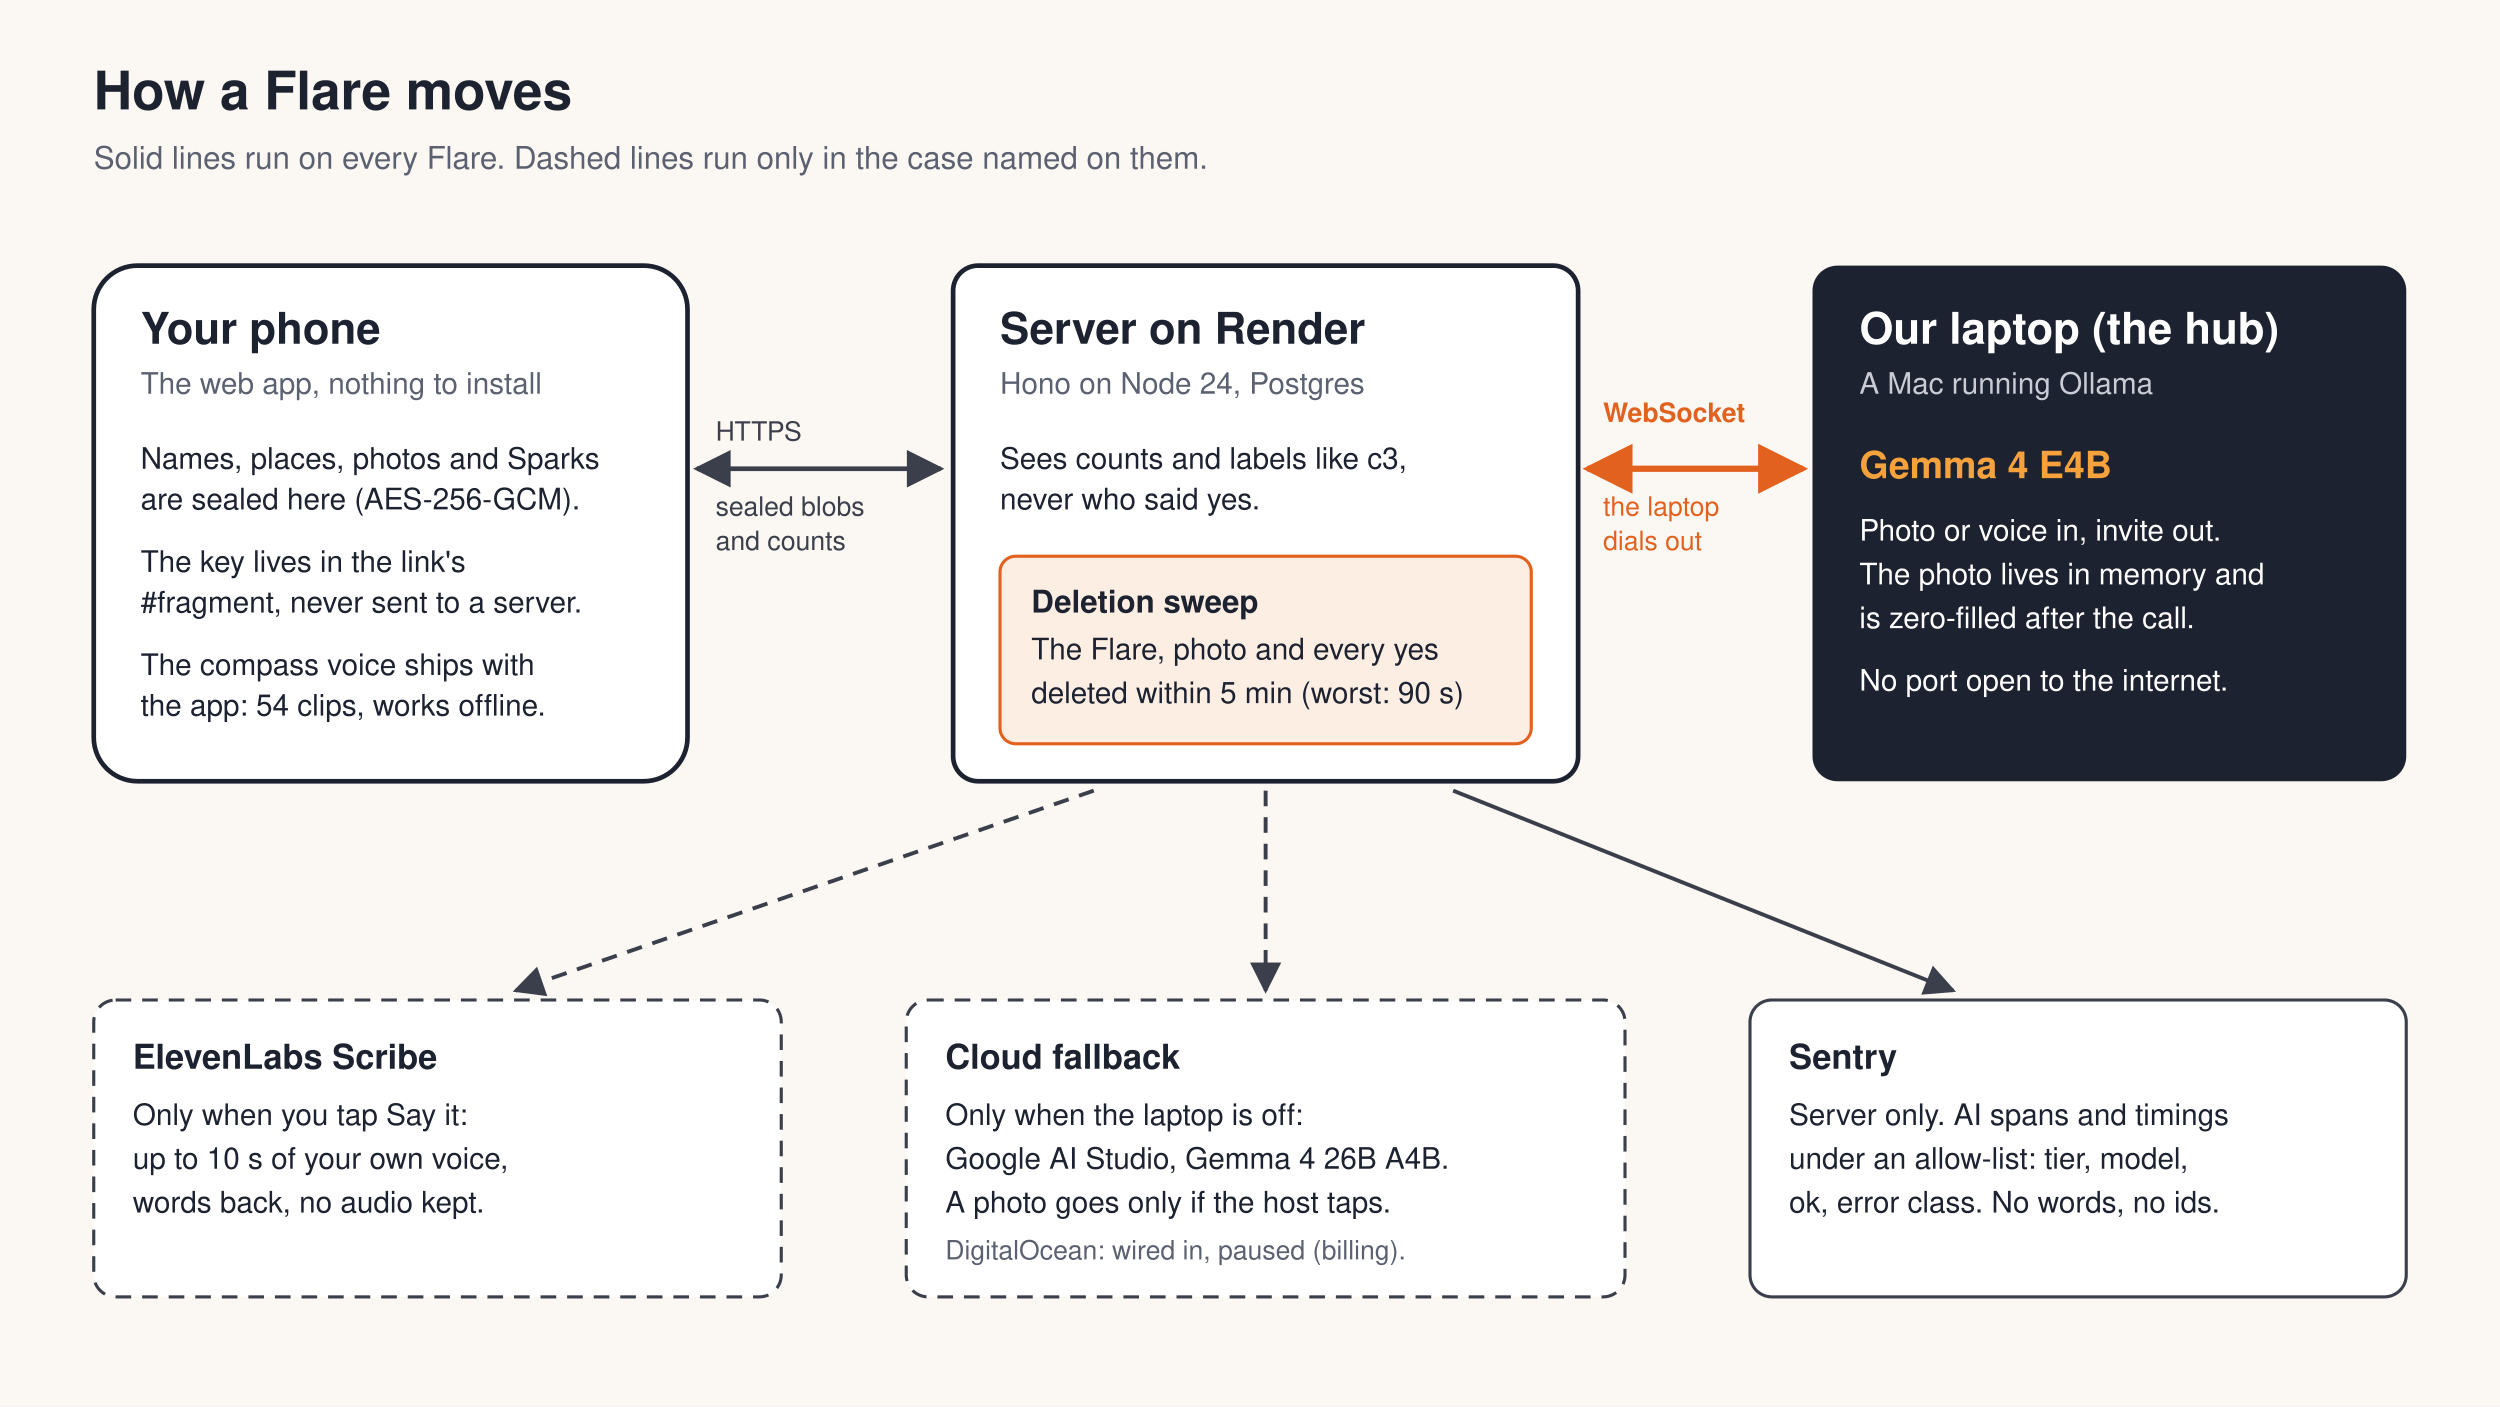
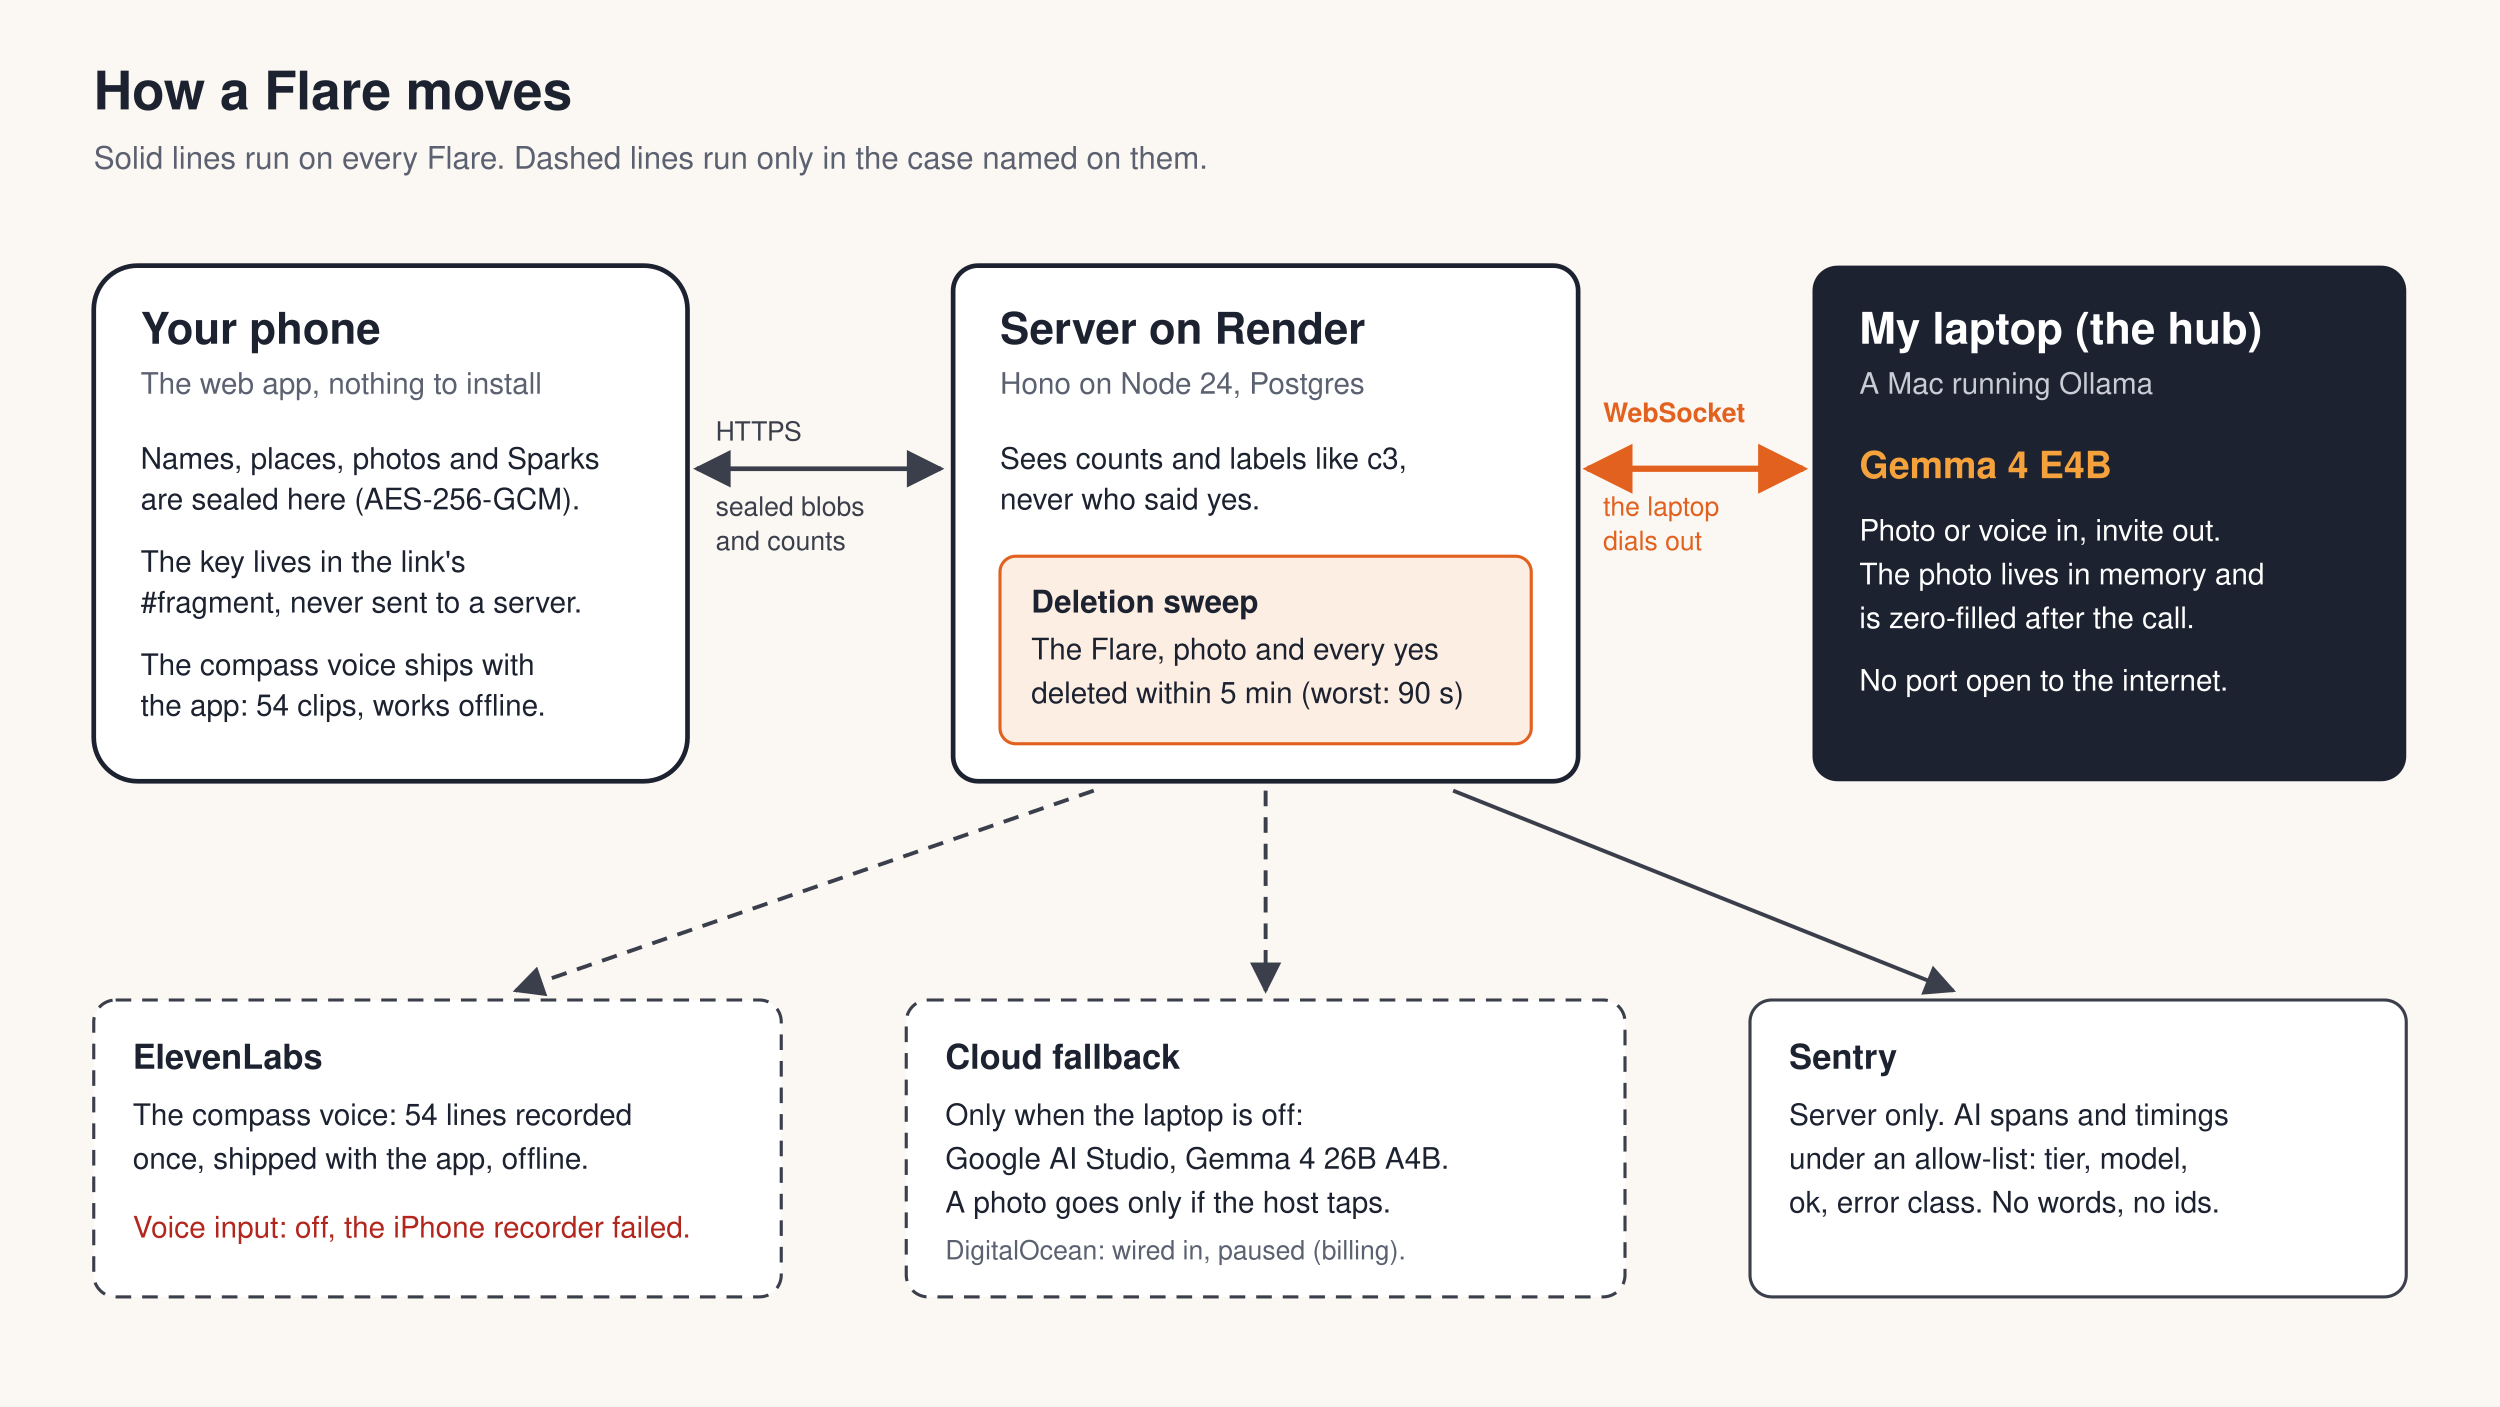
<svg xmlns="http://www.w3.org/2000/svg" width="1600" height="900" viewBox="0 0 1600 900" font-family="Helvetica, Arial, sans-serif">
  <defs>
    <marker id="a" viewBox="0 0 10 10" refX="9" refY="5" markerWidth="8" markerHeight="8" orient="auto-start-reverse">
      <path d="M0 0L10 5L0 10z" fill="#3a3f4b" />
    </marker>
    <marker id="o" viewBox="0 0 10 10" refX="9" refY="5" markerWidth="8" markerHeight="8" orient="auto-start-reverse">
      <path d="M0 0L10 5L0 10z" fill="#e2611f" />
    </marker>
  </defs>
  <rect width="1600" height="900" fill="#fbf7f2" />
  <text x="60" y="70" font-size="34" font-weight="700" fill="#1d2230">How a Flare moves</text>
  <text x="60" y="108" font-size="20" fill="#5b6170">Solid lines run on every Flare. Dashed lines run only in the case named on them.</text>
  <rect x="60" y="170" width="380" height="330" rx="28" fill="#ffffff" stroke="#1d2230" stroke-width="3" />
  <text x="90" y="220" font-size="28" font-weight="700" fill="#1d2230">Your phone</text>
  <text x="90" y="252" font-size="19" fill="#5b6170">The web app, nothing to install</text>
  <text x="90" y="300" font-size="19" fill="#1d2230">Names, places, photos and Sparks</text>
  <text x="90" y="326" font-size="19" fill="#1d2230">are sealed here (AES-256-GCM).</text>
  <text x="90" y="366" font-size="19" fill="#1d2230">The key lives in the link's</text>
  <text x="90" y="392" font-size="19" fill="#1d2230">#fragment, never sent to a server.</text>
  <text x="90" y="432" font-size="19" fill="#1d2230">The compass voice ships with</text>
  <text x="90" y="458" font-size="19" fill="#1d2230">the app: 54 clips, works offline.</text>
  <rect x="610" y="170" width="400" height="330" rx="16" fill="#ffffff" stroke="#1d2230" stroke-width="3" />
  <text x="640" y="220" font-size="28" font-weight="700" fill="#1d2230">Server on Render</text>
  <text x="640" y="252" font-size="19" fill="#5b6170">Hono on Node 24, Postgres</text>
  <text x="640" y="300" font-size="19" fill="#1d2230">Sees counts and labels like c3,</text>
  <text x="640" y="326" font-size="19" fill="#1d2230">never who said yes.</text>
  <rect x="640" y="356" width="340" height="120" rx="10" fill="#fdeee4" stroke="#e2611f" stroke-width="2" />
  <text x="660" y="392" font-size="20" font-weight="700" fill="#1d2230">Deletion sweep</text>
  <text x="660" y="422" font-size="19" fill="#1d2230">The Flare, photo and every yes</text>
  <text x="660" y="450" font-size="19" fill="#1d2230">deleted within 5 min (worst: 90 s)</text>
  <rect x="1160" y="170" width="380" height="330" rx="16" fill="#1d2230" />
-   <text x="1190" y="220" font-size="28" font-weight="700" fill="#ffffff">Our laptop (the hub)</text>
+   <text x="1190" y="220" font-size="28" font-weight="700" fill="#ffffff">My laptop (the hub)</text>
  <text x="1190" y="252" font-size="19" fill="#c9ccd4">A Mac running Ollama</text>
  <text x="1190" y="306" font-size="24" font-weight="700" fill="#f6a23c">Gemma 4 E4B</text>
  <text x="1190" y="346" font-size="19" fill="#ffffff">Photo or voice in, invite out.</text>
  <text x="1190" y="374" font-size="19" fill="#ffffff">The photo lives in memory and</text>
  <text x="1190" y="402" font-size="19" fill="#ffffff">is zero-filled after the call.</text>
  <text x="1190" y="442" font-size="19" fill="#ffffff">No port open to the internet.</text>
  <line x1="446" y1="300" x2="602" y2="300" stroke="#3a3f4b" stroke-width="3" marker-start="url(#a)" marker-end="url(#a)" />
  <text x="458" y="282" font-size="17" fill="#3a3f4b">HTTPS</text>
  <text x="458" y="330" font-size="17" fill="#3a3f4b">sealed blobs</text>
  <text x="458" y="352" font-size="17" fill="#3a3f4b">and counts</text>
  <line x1="1154" y1="300" x2="1016" y2="300" stroke="#e2611f" stroke-width="4" marker-end="url(#o)" marker-start="url(#o)" />
  <text x="1026" y="270" font-size="17" fill="#e2611f" font-weight="700">WebSocket</text>
  <text x="1026" y="330" font-size="17" fill="#e2611f">the laptop</text>
  <text x="1026" y="352" font-size="17" fill="#e2611f">dials out</text>
  <rect x="60" y="640" width="440" height="190" rx="14" fill="#ffffff" stroke="#3a3f4b" stroke-width="2" stroke-dasharray="10 7" />
-   <text x="85" y="684" font-size="22" font-weight="700" fill="#1d2230">ElevenLabs Scribe</text>
-   <text x="85" y="720" font-size="19" fill="#1d2230">Only when you tap Say it:</text>
-   <text x="85" y="748" font-size="19" fill="#1d2230">up to 10 s of your own voice,</text>
-   <text x="85" y="776" font-size="19" fill="#1d2230">words back, no audio kept.</text>
+   <text x="85" y="684" font-size="22" font-weight="700" fill="#1d2230">ElevenLabs</text>
+   <text x="85" y="720" font-size="19" fill="#1d2230">The compass voice: 54 lines recorded</text>
+   <text x="85" y="748" font-size="19" fill="#1d2230">once, shipped with the app, offline.</text>
+   <text x="85" y="792" font-size="19" fill="#b3261e">Voice input: off, the iPhone recorder failed.</text>
  <rect x="580" y="640" width="460" height="190" rx="14" fill="#ffffff" stroke="#3a3f4b" stroke-width="2" stroke-dasharray="10 7" />
  <text x="605" y="684" font-size="22" font-weight="700" fill="#1d2230">Cloud fallback</text>
  <text x="605" y="720" font-size="19" fill="#1d2230">Only when the laptop is off:</text>
  <text x="605" y="748" font-size="19" fill="#1d2230">Google AI Studio, Gemma 4 26B A4B.</text>
  <text x="605" y="776" font-size="19" fill="#1d2230">A photo goes only if the host taps.</text>
  <text x="605" y="806" font-size="17" fill="#5b6170">DigitalOcean: wired in, paused (billing).</text>
  <rect x="1120" y="640" width="420" height="190" rx="14" fill="#ffffff" stroke="#3a3f4b" stroke-width="2" />
  <text x="1145" y="684" font-size="22" font-weight="700" fill="#1d2230">Sentry</text>
  <text x="1145" y="720" font-size="19" fill="#1d2230">Server only. AI spans and timings</text>
  <text x="1145" y="748" font-size="19" fill="#1d2230">under an allow-list: tier, model,</text>
  <text x="1145" y="776" font-size="19" fill="#1d2230">ok, error class. No words, no ids.</text>
  <line x1="700" y1="506" x2="330" y2="634" stroke="#3a3f4b" stroke-width="2.5" stroke-dasharray="10 7" marker-end="url(#a)" />
  <line x1="810" y1="506" x2="810" y2="634" stroke="#3a3f4b" stroke-width="2.5" stroke-dasharray="10 7" marker-end="url(#a)" />
  <line x1="930" y1="506" x2="1250" y2="634" stroke="#3a3f4b" stroke-width="2.5" marker-end="url(#a)" />
</svg>
